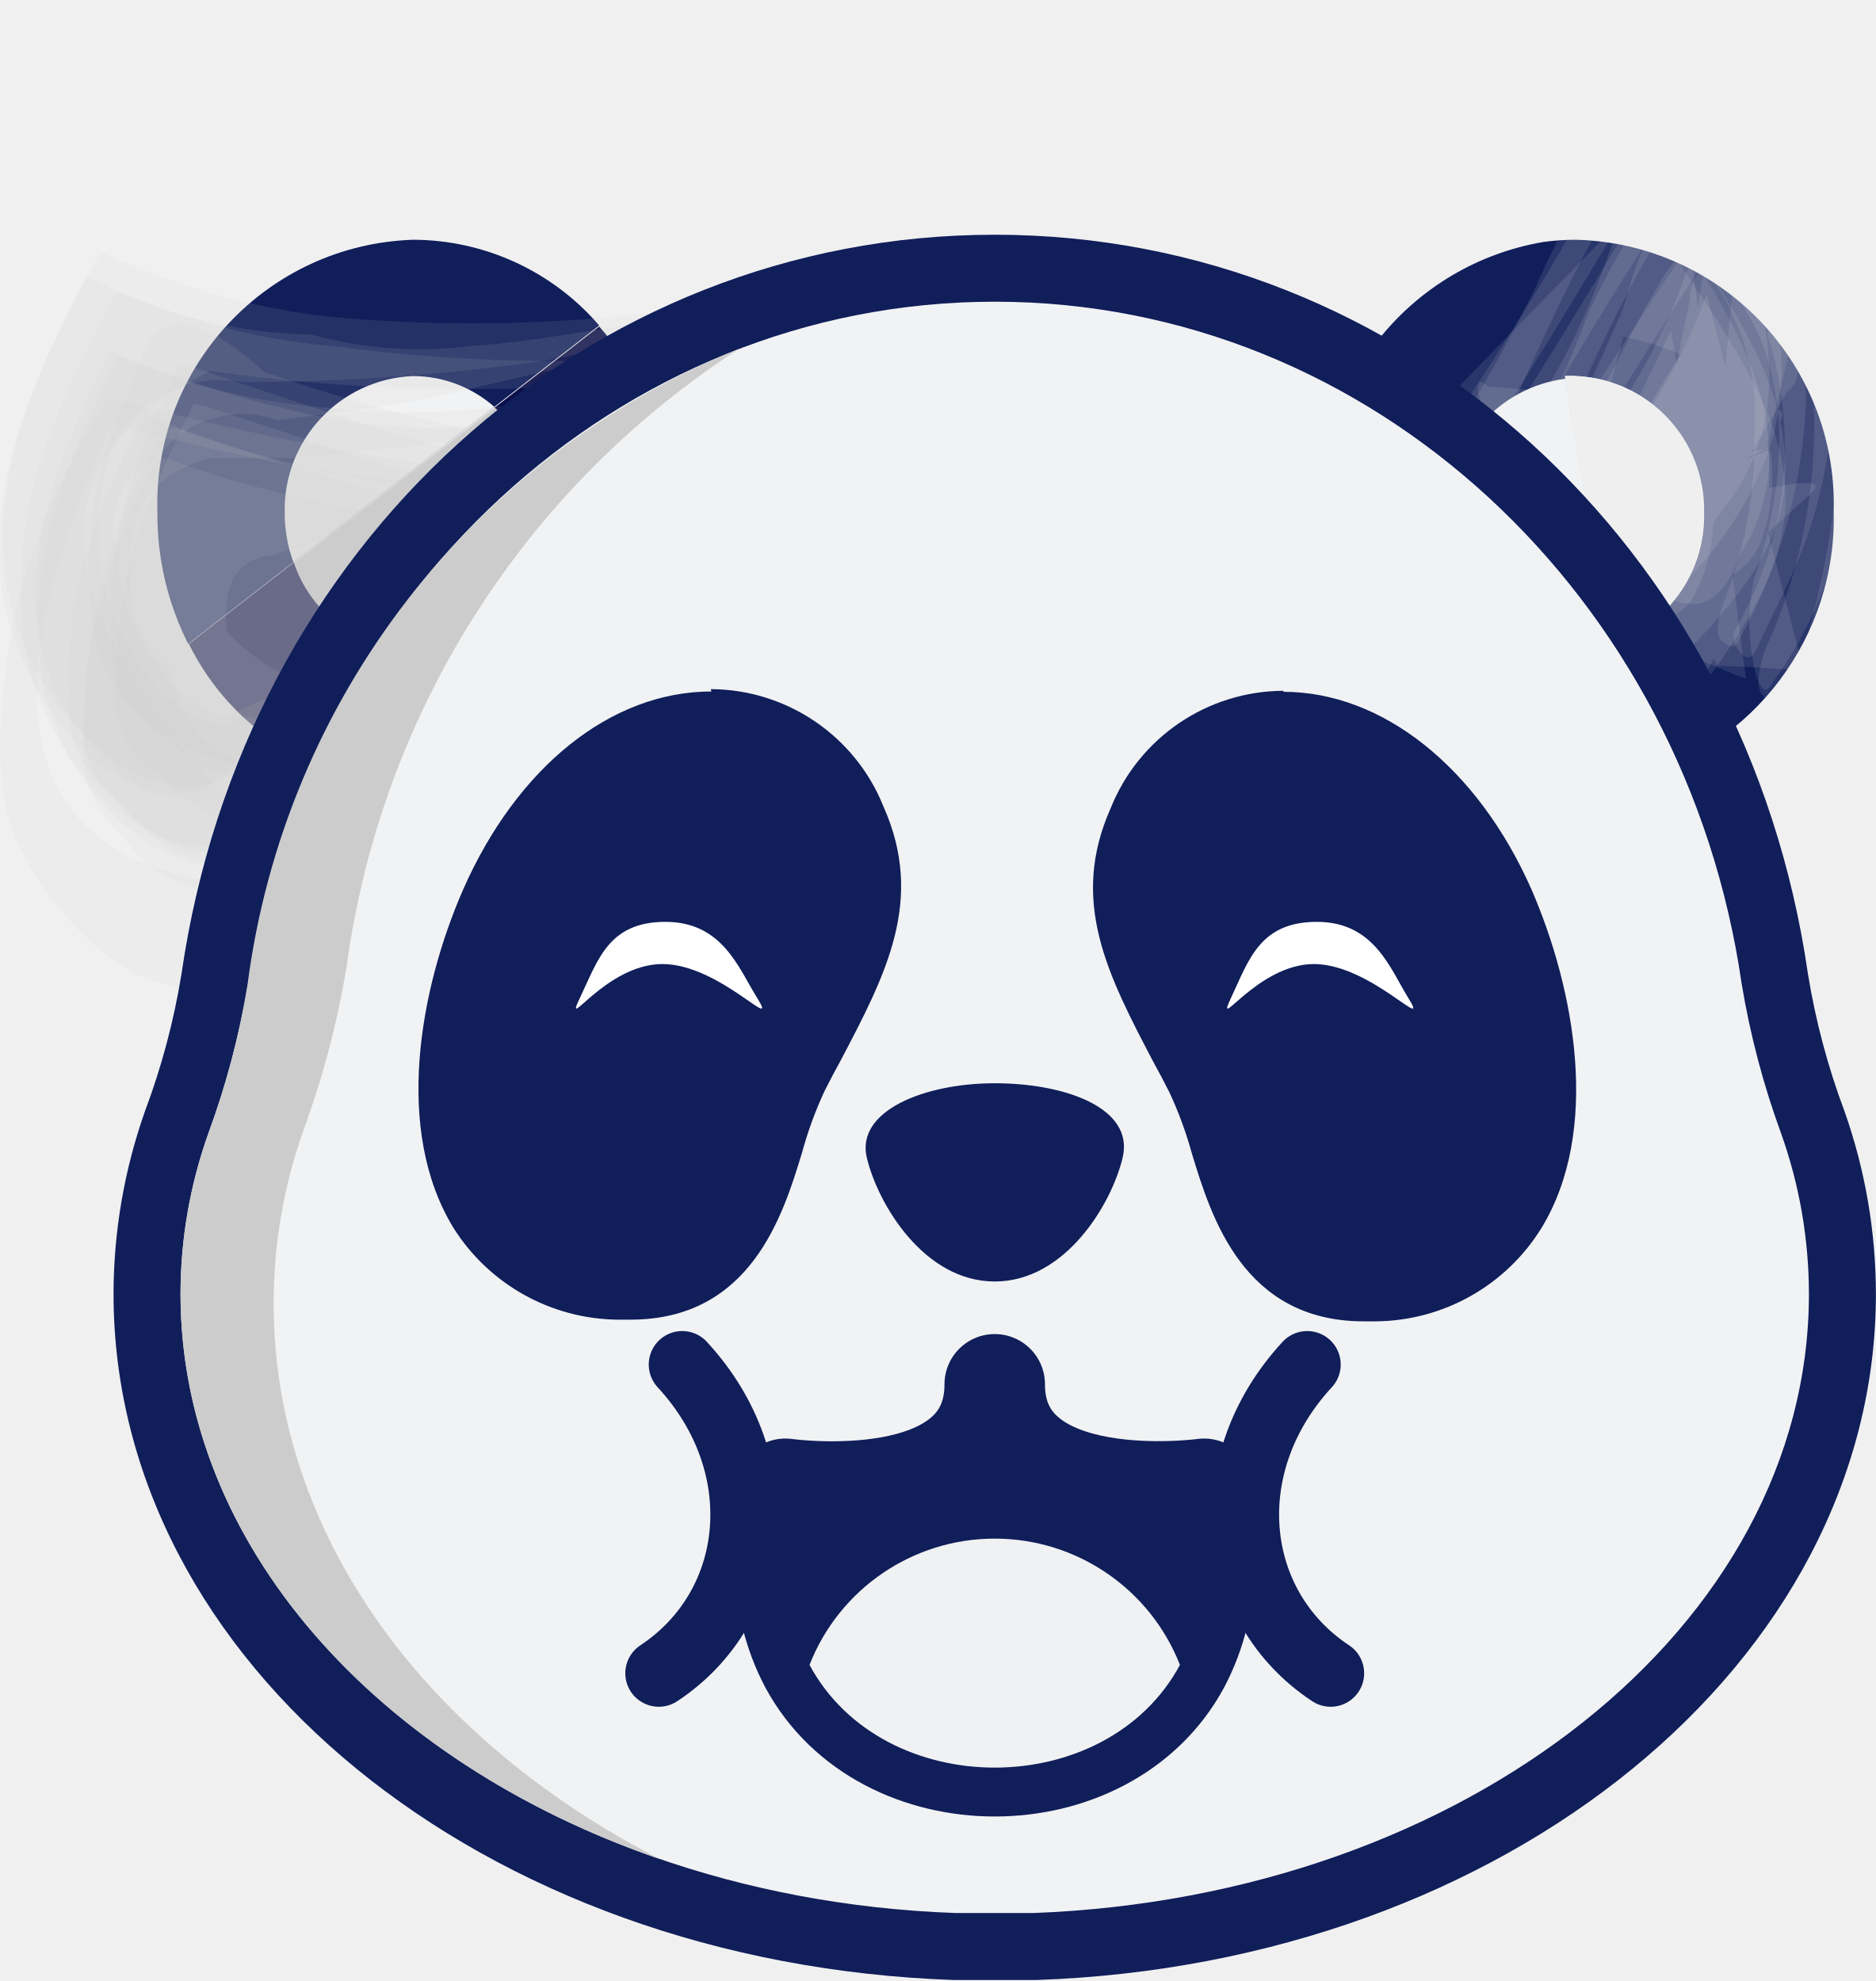
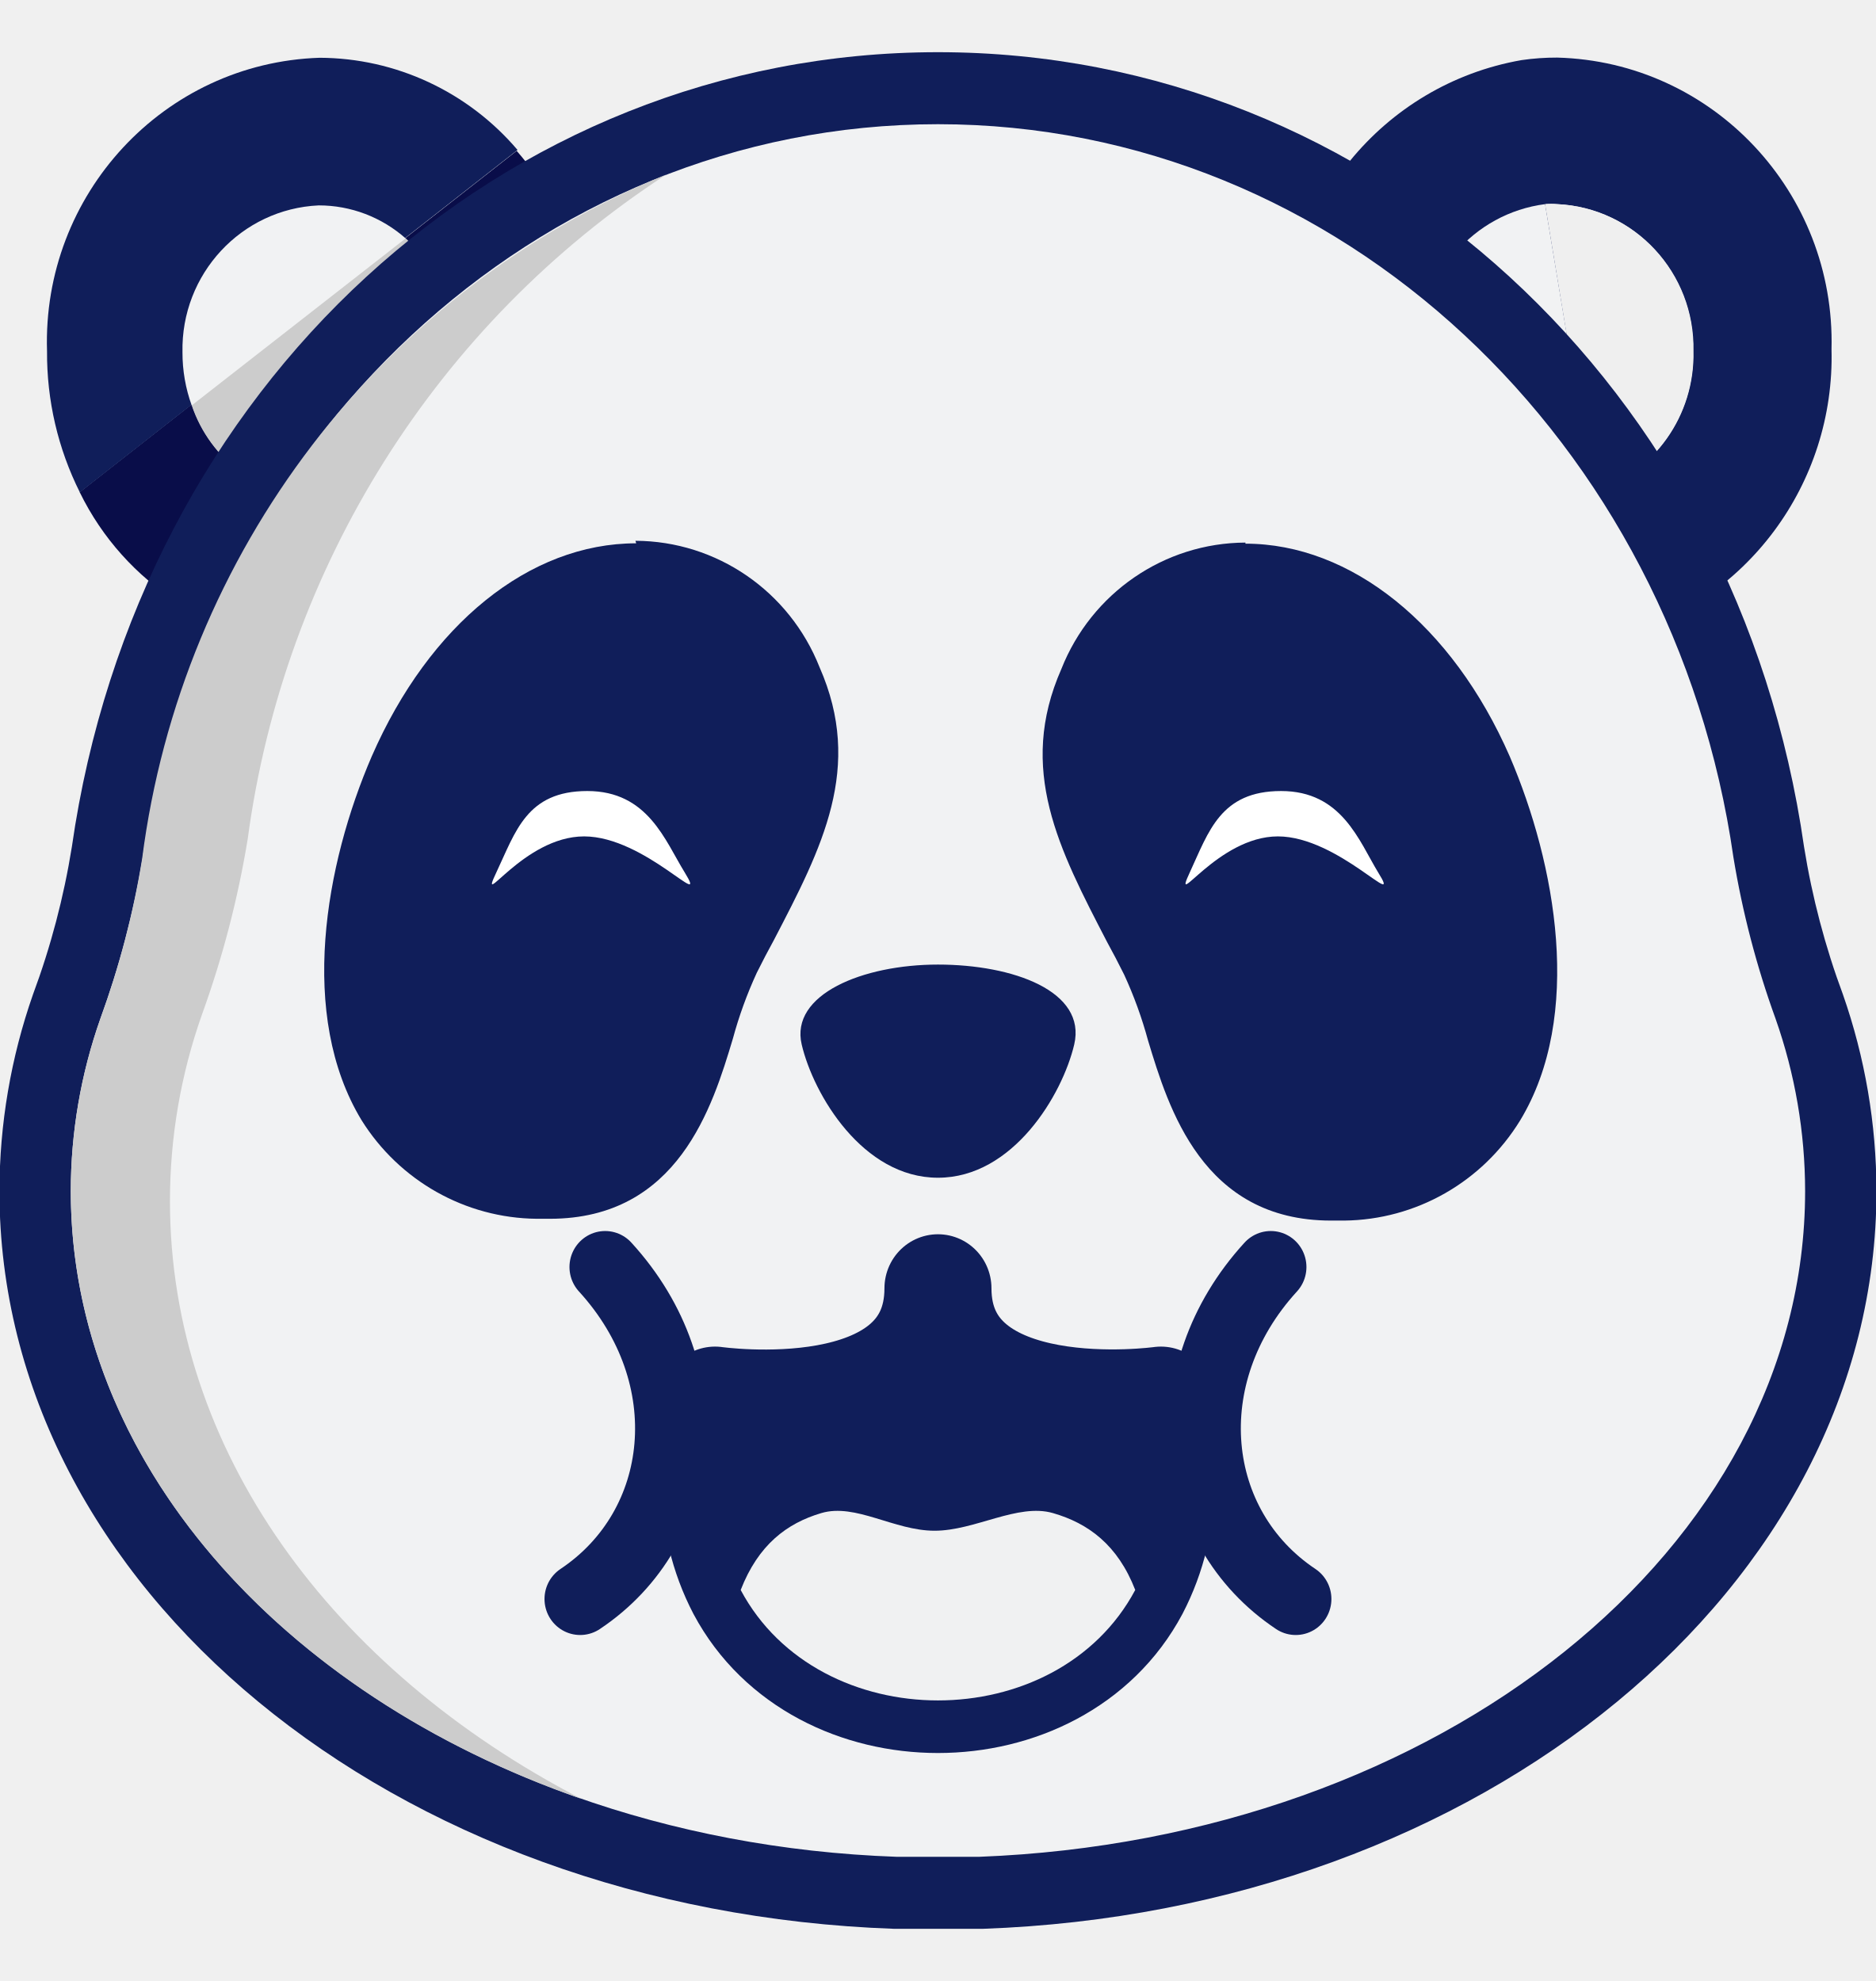
- <svg xmlns="http://www.w3.org/2000/svg" viewBox="0 0 56.01 59.16">
-   <defs>
-     <style>.cls-1,.cls-9{fill:#101e5a;}.cls-2{fill:#090d49;}.cls-3{fill:#f1f2f3;}.cls-4,.cls-5{fill:#efefef;}.cls-5,.cls-7{opacity:0.11;}.cls-6,.cls-7{fill:#ccc;}.cls-8{fill:none;stroke-miterlimit:10;stroke-width:2px;}.cls-8,.cls-9{stroke:#101e5a;stroke-linecap:round;}.cls-9{stroke-linejoin:round;stroke-width:3px;}.cls-10{fill:#f0f1f2;}.cls-11{fill:#fff;fill-rule:evenodd;}</style>
+ <svg xmlns="http://www.w3.org/2000/svg" viewBox="0 0 56.01 59.16" version="1.1" id="svg103">
+   <defs id="defs4">
+     <style id="style2">.cls-1,.cls-9{fill:#101e5a;}.cls-2{fill:#090d49;}.cls-3{fill:#f1f2f3;}.cls-4,.cls-5{fill:#efefef;}.cls-5,.cls-7{opacity:0.11;}.cls-6,.cls-7{fill:#ccc;}.cls-8{fill:none;stroke-miterlimit:10;stroke-width:2px;}.cls-8,.cls-9{stroke:#101e5a;stroke-linecap:round;}.cls-9{stroke-linejoin:round;stroke-width:3px;}.cls-10{fill:#f0f1f2;}.cls-11{fill:#fff;fill-rule:evenodd;}</style>
  </defs>
-   <g id="Capa_2" data-name="Capa 2">
-     <path class="cls-1" d="M57.36,13.75a6.86,6.86,0,0,0-1,.07,8,8,0,0,0-6.63,8.08,7.91,7.91,0,0,0,7.64,8.15,7.15,7.15,0,0,0,1.68-.2,8.05,8.05,0,0,0,6-8A7.9,7.9,0,0,0,57.36,13.75Zm1,12.07-1.34-8a1.84,1.84,0,0,1,.33,0,4,4,0,0,1,3.82,4.08A4,4,0,0,1,58.37,25.82Z" transform="translate(-10.3 -6.59)" />
-     <path class="cls-2" d="M30.28,21.9a7.91,7.91,0,0,1-7.64,8.15,7.58,7.58,0,0,1-6.7-4.23l3.14-2.44A3.83,3.83,0,0,0,22.64,26a4,4,0,0,0,3.82-4.07,4.2,4.2,0,0,0-1.4-3.16l3.13-2.43A8.37,8.37,0,0,1,30.28,21.9Z" transform="translate(-10.3 -6.59)" />
-     <path class="cls-1" d="M28.19,16.31l-3.13,2.43-6,4.64-3.14,2.44A8.56,8.56,0,0,1,15,21.9a7.9,7.9,0,0,1,7.64-8.15A7.35,7.35,0,0,1,28.19,16.31Z" transform="translate(-10.3 -6.59)" />
-     <path class="cls-3" d="M25.06,18.74l-6,4.64a4.27,4.27,0,0,1-.26-1.48,4,4,0,0,1,3.82-4.08A3.69,3.69,0,0,1,25.06,18.74Z" transform="translate(-10.3 -6.59)" />
-     <path class="cls-4" d="M61.18,21.9a4,4,0,0,1-2.81,3.92l-1.34-8a1.84,1.84,0,0,1,.33,0A4,4,0,0,1,61.18,21.9Z" transform="translate(-10.3 -6.59)" />
-     <path class="cls-5" d="M52.45,31.08l-.4.85,2.5-2.58c-1.07,1-1.68.91-1.83-.16-1-2.08-.2-4.05,2.48-5.92C57,19.52,58.52,15.39,60.9,12l-1.44,1.44c4.33,1.76,4.61,6.43,3.21,10.45a6.06,6.06,0,0,0,0,2.58c0,.08.23,1.07.5.58a12,12,0,0,0,2.24-5.44A9.46,9.46,0,0,0,65.12,17a21.37,21.37,0,0,0-3.4-6.9c-.27-.41-1.92,2.17-1.95,2.22a29.08,29.08,0,0,0-2,3.51,35.09,35.09,0,0,1-1.42,3.27A62.68,62.68,0,0,1,52.9,25,29.46,29.46,0,0,1,48,30.44c-.11.15-.09.26.08.34a7,7,0,0,0,2.15,1.59c1,.39.66.34,1.92.15.52-.08,1.38-1.14,1.64-1.41a5.33,5.33,0,0,0,1.36-1.68l.33-.95c.21-.61-.82.16-.86.2A8.25,8.25,0,0,0,52.45,31.08Z" transform="translate(-10.3 -6.59)" />
-     <path class="cls-5" d="M52.73,33.06c-1.57,1-3.15.82-4.72-.67l.12.48c3-4.28,6.31-8.34,9.3-12.64,2-2.86,3.66-6.17,6-8.72l-.65-.11a13.94,13.94,0,0,1,2.37,9.54,28.86,28.86,0,0,1-3.7,11.37.47.47,0,0,0,.84.41,20.55,20.55,0,0,0,3.29-7.27,32.37,32.37,0,0,0,.61-4.26,18.69,18.69,0,0,0-1.34-7.93,10.24,10.24,0,0,0-1.42-2c-.07-.1-.54-.24-.65-.11-2.21,2.75-4,5.81-6,8.7A135.49,135.49,0,0,1,46.4,33.32a.3.3,0,0,0,0,.37c1.18,1.2,2.21,2.47,4,2.5,1,0,1.12-.42,1.75-1.18.3-.36,1.16-1.22,1.13-1.73C53.22,33,53,32.77,52.73,33.06Z" transform="translate(-10.3 -6.59)" />
-     <path class="cls-5" d="M53.59,28.81l3.86-6.1L63,20l-6.93,1.51,6,.37L54,20.53l1.87.68-4.54-2c-.39-.16-.27,0-.22.28l.57.61c.73.65,1.48,1.27,2.24,1.88,1.17.95,2.35,1.89,3.55,2.79.11.07,1.44,1.21,1.74,1l4.44-7.46a.87.87,0,0,0,.33-.74A2.42,2.42,0,0,0,63.51,16a8.75,8.75,0,0,0-1.72-3.53,2.06,2.06,0,0,0-.48,1.36c-.3,1.76-.55,3.52-.77,5.29,0,.2-1.26,6.4-.5,6.74s1.59.7,2.39,1L60.8,14.29A18.35,18.35,0,0,1,57,20.89c-2.36,2.53-4.91,4.89-7.37,7.31l-.27.28a4.79,4.79,0,0,0,3,1.54,2,2,0,0,0,1.27-.51q2.11-1.35,4.19-2.79t4.11-2.91a2,2,0,0,0,.93-1,5.63,5.63,0,0,0,.3-2.76,2.06,2.06,0,0,0-1.2.7c-1.3,1.11-2.58,2.24-3.83,3.41s-2.5,2.32-3.71,3.52A2,2,0,0,0,53.59,28.81Z" transform="translate(-10.3 -6.59)" />
-     <path class="cls-5" d="M52.35,30.64l-.33.92,7.1-6.75-7.48,6.35,7-5.33-6.76,4,6.79-3.7-1.75.51,1.16-.12a11.09,11.09,0,0,1,.51-2.84c.72-3.34,1.13-6.93,1.66-10.24.06-.34-.17-.2-.33-.12-.68.33-1,2.13-1.27,2.79-.44,1.14-.88,2.28-1.27,3.45-.08.26-.54,1.29-.26,1.6q3.82,5.73,5.13,2A5.43,5.43,0,0,0,63.12,20c-.13-2.62-1.66-4.7-3-6.88-.13-.2-1.92,4-1.88,3.86-.18.48-1.71,3.44-1.17,4.13a9.42,9.42,0,0,0,1.35,1.47l.78-7.29A32.18,32.18,0,0,1,56.64,21a14.13,14.13,0,0,1-3.09,3.72A47.91,47.91,0,0,1,48.26,30l-.2.27a3.71,3.71,0,0,0,3.86,1.58A1.59,1.59,0,0,0,53,31.3q1.69-1.44,3.32-3t3.22-3.08a1.59,1.59,0,0,0,.66-1l.09-1.4a1.63,1.63,0,0,0-1.06.64c-.78.73-1.54,1.47-2.28,2.23-.94.93-1.87,1.88-2.79,2.84A13.86,13.86,0,0,0,52.35,30.64Z" transform="translate(-10.3 -6.59)" />
-     <path class="cls-5" d="M51.63,30.85l-.44.69,1.73-1.65-.85.11c-1.06.06-1.51-.42-1.32-1.44a1.81,1.81,0,0,1,.8-2.39c1.1-1.46,2.13-3,3.08-4.52,2.3-3.53,4.29-7.35,6.83-10.71L61,11.1a8,8,0,0,1,3.32,6A16.1,16.1,0,0,1,63,26c-.1.28-.31,1.05-.11,1.31s.45.34.59.06c1.63-3.19,2.8-6,2.59-9.71-.19-3.52-1.63-6.28-3.42-9.25-.14-.23-.36-.21-.54,0a43.49,43.49,0,0,0-3,4.64c-3.44,5.69-6.89,11.53-11.72,16.18-.18.17-.29.31-.08.52.92.92,2.63,2.95,4.26,2.22a5.9,5.9,0,0,0,2-2.11c.29-.41-.19-.44-.41-.43C52.63,29.47,51.85,30.51,51.63,30.85Z" transform="translate(-10.3 -6.59)" />
-     <path class="cls-5" d="M53.23,28.24l-2.56.61L60,24.93l-5.88,1.39,5.4-.91c-.47-4.26,2.1-21.85,1.31-14q0-.64-.33-.09l-6.62,6.79c-.44.45,2.34,3.4,2.41,3.48.71.86,1.44,1.7,2.2,2.52a1,1,0,0,0,.79.48,9.73,9.73,0,0,0,2.37-2.67,6.31,6.31,0,0,0,1.42-3.19c.32-2.91-.89-5.23-2.32-7.66a1.73,1.73,0,0,0-.62,1.12q-.72,2.23-1.32,4.5c-.43,1.5-.81,3-1.17,4.54a1.72,1.72,0,0,0,0,1.28L59,24.69l.58-10.78a22.76,22.76,0,0,1-4.43,7.69c-1.95,2.1-4,4.1-6,6.12L48.9,28a4.72,4.72,0,0,0,3,1.56,1.4,1.4,0,0,0,1.1-.3c1.23-.66,2.43-1.34,3.62-2S59,25.74,60.18,25a1.4,1.4,0,0,0,.79-.81,4.45,4.45,0,0,0,.43-2.59,1.41,1.41,0,0,0-1,.46c-1.12.83-2.21,1.69-3.28,2.58S53.66,26.86,53.23,28.24Z" transform="translate(-10.3 -6.59)" />
-     <path class="cls-5" d="M52.59,32.11l-.35.88,7.62-8.36-10.59,6.2,8.72-4a15.26,15.26,0,0,1,.72-3.69q.87-4.28,1.77-8.55l-3.31,6.62,4.93,4.07-2.63-6-.68-.63c-.27-.23-.2-.18-.35.09l.06.74c.16.86.35,1.71.56,2.56.31,1.3.63,2.61,1,3.9,0-.12.59,1.81.73,1.61,1.33-1.83,3-4,2.81-6.47s-1.85-4.57-3.2-6.71c-.18-.29-2,3.4-1.95,3.28-.15.32-1.79,3.06-1.28,3.6a7.16,7.16,0,0,0,1.31,1.15l.84-5.59a28.82,28.82,0,0,1-4.06,7.45,79.55,79.55,0,0,1-6.68,7.06l-.18.28a3.75,3.75,0,0,0,3.76,1.75,1.78,1.78,0,0,0,1.07-.72q1.65-1.68,3.23-3.44t3.12-3.54a1.7,1.7,0,0,0,.62-1.12l.1-1.42a1.81,1.81,0,0,0-1,.79c-.76.84-1.5,1.7-2.23,2.57-.91,1.08-1.82,2.17-2.7,3.27A15,15,0,0,0,52.59,32.11Z" transform="translate(-10.3 -6.59)" />
-     <path class="cls-5" d="M50.72,29.19l-.31.8,2.39-1.82-1.14.55.87-.25c-1.07.16-1.46-.42-1.15-1.73l2-3.7c1.93-3.59,3.29-7.58,5.46-11l-.5.37a7.17,7.17,0,0,1,4.34,7.23,12.69,12.69,0,0,1-.94,5c-.07.23-.27.87-.06,1.07s.42.27.54,0a15.79,15.79,0,0,0,2-7.23c0-4.14-1.6-7.34-3.62-10.84a.54.54,0,0,0-.5.37,51.51,51.51,0,0,0-4,7.26,54.74,54.74,0,0,1-3.44,5.93,39.14,39.14,0,0,1-5.91,6.7.2.2,0,0,0,0,.35c1.2,1.18,2.1,2.19,3.85,2,.64-.07,2.58-1.19,2.69-1.87l.11-.76C53.52,26.94,50.93,28.66,50.72,29.19Z" transform="translate(-10.3 -6.59)" />
-     <path class="cls-5" d="M53.57,29.9l-.42,1.27a2.21,2.21,0,0,0,1.25-.81l10-9.06c.51-.46-.75-.23-.64-.25L57.09,22.2l5.79.8L52,19.89c-.4-.17-.28,0-.24.26l.56.67c.72.72,1.47,1.42,2.23,2.1.36.34,4.71,4.74,5.26,4.26l1.2-.32a1.54,1.54,0,0,0,.57-1.07c.4-1.41.77-2.84,1.11-4.28s.67-2.87,1-4.31a1.58,1.58,0,0,0,0-1.21l-1.26-2.12a1.91,1.91,0,0,0-.39,1.3c-.17,1.65-.3,3.3-.4,5,0,0-.62,6.27,0,6.31.84,0,1.68.1,2.51.13L61.26,15.39a19.47,19.47,0,0,1-4,6.43c-2.45,2.63-5.1,5.1-7.68,7.6l-.24.31a4.78,4.78,0,0,0,2.84,1.66,2.2,2.2,0,0,0,1.3-.68c1.44-1.1,2.85-2.22,4.24-3.38s2.78-2.3,4.14-3.5a2.22,2.22,0,0,0,.92-1.14,5.68,5.68,0,0,0,.3-2.77,2.36,2.36,0,0,0-1.23.88c-.93.93-1.85,1.88-2.74,2.85q-1.7,1.79-3.35,3.62A21.21,21.21,0,0,0,53.57,29.9Z" transform="translate(-10.3 -6.59)" />
-     <path class="cls-5" d="M52.2,28.88l-.69,1.39,5.13-4L51,30.09,56.09,27l-3.66,1.43,3.41-1.14-1.6,0,.84.14c.67-2,1.56-4,2.28-6a82.33,82.33,0,0,0,2.34-8.75l-1.22,4,1.18-3.4-1.55,3.25a10.29,10.29,0,0,1,2.75.79l-.25-.36-1,1.63c-.65.22.17,3.18.22,3.42s.36,2.5.87,1.86a10.53,10.53,0,0,0,2.49-4.06c1.08-3.75-.92-6.93-2.73-10l-.23.12c-1.73,2.72-1.72,4.84-3.72,8.21L53,23.43a49.85,49.85,0,0,1-5.29,5.29l-.16.21a4.8,4.8,0,0,0,2.88,1.82c.79.3,2-.79,2.67-1.16s1.51-.89,2.25-1.35a5.85,5.85,0,0,0,1.47-1.09l.7-2.11c.26-.79-1.12.29-1.25.39A42.15,42.15,0,0,0,52.2,28.88Z" transform="translate(-10.3 -6.59)" />
-     <path class="cls-5" d="M51,29.06l-.39.7,1.48-1.19q-4.23.09,0-4.91c1.28-1.91,2.53-3.83,3.75-5.78,1.55-2.45,3-5.06,4.64-7.42l-.46.33a6.15,6.15,0,0,1,3.06,5.81,10.9,10.9,0,0,1-1,8.84c-.14.38.39,1.09.62.62,1.17-2.46,1.78-3.44,2.22-6.18a17.62,17.62,0,0,0-.29-7,25,25,0,0,0-2.78-6.11c-.18-.34-.38-.1-.57.15-2.09,2.75-3.6,6-5.43,8.89q-2.07,3.35-4.4,6.51a25.39,25.39,0,0,1-4.85,5.34.24.24,0,0,0,0,.35c1.38,1.37,2.13,2.28,4.07,2.25A3,3,0,0,0,52.44,29l.28-.55c.18-.36-.07-.45-.36-.48S51.13,28.78,51,29.06Z" transform="translate(-10.3 -6.59)" />
-     <path class="cls-5" d="M52.59,31.06l-.31.89,8.24-8.38L52,31.39l9.16-7,2.33-5.28c.08-.22,0-.31-.23-.26l-8.53-.72c-.33-.23-.25-.14-.31.16l.29.79c.42.89.87,1.76,1.34,2.63.17.3,3.21,5.76,3.43,5.54,1.53-1.56,3.86-3.63,4.09-6,.25-2.61-1-4.57-2.34-6.73a1.3,1.3,0,0,0-.47,1c-.28,1.29-.53,2.59-.74,3.89,0,.13-1.11,4.78-.46,5s1.36.45,2.06.63l-1.43-8.58-1.88,3.93a37.8,37.8,0,0,1-2.88,3.3c-2.21,2.35-4.54,4.56-6.88,6.78l-.22.3a3.75,3.75,0,0,0,3.8,1.62,2.19,2.19,0,0,0,1.22-.79q2-1.82,3.84-3.71T60.94,24a2.09,2.09,0,0,0,.79-1.21l.05-1.47a2.21,2.21,0,0,0-1.19.86c-.9.91-1.78,1.84-2.65,2.78-1.09,1.17-2.17,2.34-3.23,3.54A18.68,18.68,0,0,0,52.59,31.06Z" transform="translate(-10.3 -6.59)" />
-     <path class="cls-3" d="M58.37,25.82a3.38,3.38,0,0,1-1,.15,4,4,0,0,1-3.82-4.07,4,4,0,0,1,3.49-4Z" transform="translate(-10.3 -6.59)" />
-     <path class="cls-6" d="M26.46,21.9A4,4,0,0,1,22.64,26a3.83,3.83,0,0,1-3.56-2.59l6-4.64A4.2,4.2,0,0,1,26.46,21.9Z" transform="translate(-10.3 -6.59)" />
-     <path class="cls-7" d="M17.73,31.08l-.43.75L20.06,29l-2,.44a2.87,2.87,0,0,1-2.58-2.76,3.4,3.4,0,0,1-1.23-3.41c-.16-1.47.59-2.48,2.28-3l2.55,0L21.85,20c3.66-.31,7.9-1.38,11.58-1l-2.17-.59a6.87,6.87,0,0,1-.55,6.07,4.31,4.31,0,0,0,0,2.17c.05.13.2.88.51.48.67-.81,1.32-1.64,1.95-2.48a19,19,0,0,0,2.5-5.82c.19-.57-3.75-.67-3.93-.67-.94,0-1.88,0-2.82,0a14.64,14.64,0,0,1-3.72.57,20.68,20.68,0,0,1-4.91.05,18.6,18.6,0,0,1-6.23-1.47.23.23,0,0,0-.33.11c-1.31,2.7-2.45,5.4-2.25,8.47a7.19,7.19,0,0,0,4,6.3c2.32,1,4-1.56,5.07-3.37.33-.59,0-.65-.44-.41A8.27,8.27,0,0,0,17.73,31.08Z" transform="translate(-10.3 -6.59)" />
-     <path class="cls-7" d="M18,33.06q-10.61-.6-4.16-14.22l-.39.37a91.1,91.1,0,0,0,14,2.56c2.88.33,5.91.34,8.73,1.06l-.27-.55a16.83,16.83,0,0,1-5.41,8.13c-.34.35,0,1.66.56,1.06a27.28,27.28,0,0,0,3.6-4.16C36.2,25,35.59,26,37,22.67a.36.36,0,0,0-.26-.54A77.79,77.79,0,0,0,27.64,21,84.39,84.39,0,0,1,13.7,18.51c-.18-.05-.33.26-.39.38a19,19,0,0,0-2.55,6c-.35,1.55-.7,4.62-.19,6.21.57,1.78,2.48,4.23,4.39,4.81,1.44.44,1.51.08,2.43-.91.3-.33,1.16-1.24,1.12-1.73C18.49,33,18.34,32.83,18,33.06Z" transform="translate(-10.3 -6.59)" />
-     <path class="cls-7" d="M18.87,28.81l-.18.84,9.37-8L15.37,28.26l11.39-3.49,5.09-4.14c.37-.3.32-.41-.14-.32L18.19,22.77c-.38.07-.28,0-.14.33l.71.41c.86.4,1.74.78,2.63,1.14,1.36.56,2.72,1.11,4.11,1.61.14,0,1.65.73,1.89.41a10.42,10.42,0,0,0,2.72-2.78,9.93,9.93,0,0,0,2-3.57l-12,5.56c.16.79.34,1.58.53,2.36l9.84-7.9a13.4,13.4,0,0,1-5.91-.11c-2.89-.74-5.73-1.75-8.56-2.69l-.35-.1c-1.25,2.72-2.28,5.25-2,8.3a2.82,2.82,0,0,0,1.47,2.79,4.52,4.52,0,0,0,2.72,1.38,1.81,1.81,0,0,0,1.25-.49c1.4-.87,2.77-1.77,4.13-2.7s2.71-1.86,4-2.83a1.91,1.91,0,0,0,.92-1A6.79,6.79,0,0,0,28.41,20a2.06,2.06,0,0,0-1.21.7c-1.29,1.11-2.57,2.24-3.82,3.41s-2.5,2.32-3.72,3.52A2,2,0,0,0,18.87,28.81Z" transform="translate(-10.3 -6.59)" />
-     <path class="cls-7" d="M17.63,30.64l-.27.83,7.76-7.16L13.45,28l8.77-1.58-5.48-.33,4.15.45-1.41-.69.7.56-.33-1.07a.79.79,0,0,0,.78-.18l.73-.46a55.65,55.65,0,0,1,5.82-3.32l-3.53,1.46a59.41,59.41,0,0,0,7.13-2.58l-2,.45,2.07-.32c.32-.05,1-.12.8-.44s-2.65-.1-2.32-.11c-1.4.06-2.81.16-4.2.28-.07,0-2.14,0-2.4.52q5.5,8.1,7.55,3.08A10.82,10.82,0,0,0,31.73,20c.13-.37-4.67-.06-4.54-.07-.55,0-4.07-.12-4.5.68a15.17,15.17,0,0,0-.91,1.91l7.69-2.15a22.87,22.87,0,0,1-14.63-1.34l-.27,0c-1.38,2.74-2.36,5.22-2.18,8.34a3.25,3.25,0,0,0,1.29,3,3.55,3.55,0,0,0,3.59,1.45,1.56,1.56,0,0,0,1.06-.57Q20,29.81,21.61,28.3t3.18-3.05a1.52,1.52,0,0,0,.66-1l.1-1.41a1.63,1.63,0,0,0-1.05.64c-.78.73-1.54,1.47-2.28,2.23-.95.93-1.87,1.88-2.79,2.84A13.32,13.32,0,0,0,17.63,30.64Z" transform="translate(-10.3 -6.59)" />
-     <path class="cls-7" d="M17.16,30.52q-8.43-9-.58-12.85a51.23,51.23,0,0,0,6.06.51c3.68.14,7.61-.32,11.24.31l-.34-.28L31.5,26c-.11.21-.39.86-.23,1.08s.41.36.58.12A16.84,16.84,0,0,0,34.61,23a17.64,17.64,0,0,0,2-5,.35.35,0,0,0-.34-.28c-3-.53-6.1-.28-9.12-.35a49.29,49.29,0,0,1-6.76-.43A20,20,0,0,1,14,15.35a.3.3,0,0,0-.32.13c-1.52,2.89-2.84,5.63-2.75,9a8.05,8.05,0,0,0,3.15,6.5c.55.41,1.8,1.23,2.63,1s1.36-1.2,1.83-1.7C19.6,29,17.37,29.54,17.16,30.52Z" transform="translate(-10.3 -6.59)" />
-     <path class="cls-7" d="M18.51,28.24l-.21.9,7.29-5.7L17,28.39,25.36,25l-5.67,1.4,4.94-1L23,25.37l1.17.23-9.39-6,7,6c2.11-3.41,5.46-5.62,10-6.6q.47-.36-.12-.33-4.2,7.63-1.6,3.75A11.08,11.08,0,0,0,32,18.79a1.48,1.48,0,0,0-1.18.11c-1.36.43-2.72.89-4.06,1.38s-2.69,1-4,1.54a1.51,1.51,0,0,0-1,.67c-.12.75-.21,1.5-.26,2.26l8.34-5.6a15.47,15.47,0,0,1-5.75.23,55.06,55.06,0,0,1-5.9-1.68c-2.14-1.95-3.43-1.89-3.85.18a12.71,12.71,0,0,0-1.3,7.31c.35,2.35,2.2,3.67,4.36,4.25a1.38,1.38,0,0,0,1.08-.29c1.2-.63,2.38-1.3,3.55-2S24.37,25.77,25.5,25a1.35,1.35,0,0,0,.78-.81,5.11,5.11,0,0,0,.4-2.65,1.41,1.41,0,0,0-1,.46c-1.12.83-2.21,1.69-3.28,2.58C21.48,25.34,18.82,26.92,18.51,28.24Z" transform="translate(-10.3 -6.59)" />
-     <path class="cls-7" d="M17.86,32.11l-.28.78,6.82-7.66-7.14,7.11,6.64-6.08-4.33,3.09,4.34-2.84a6.41,6.41,0,0,1-4.55-.32l.66.47L19.7,25.5a1,1,0,0,0,.92-.24,47.91,47.91,0,0,0,4.31-2.39l-2.42,1c-3.47,1.19,7.4-2.44,8.74-2.56.33,0,1,0,.87-.36s-2.71-.37-2.36-.35c-1.44-.09-2.88-.14-4.32-.17-.07,0-2.18-.2-2.51.27q5.71,9.76,7.89,4.16a11,11,0,0,0,1.42-3.81c.13-.44-4.74-.56-4.64-.55-.56,0-4.13-.57-4.67.2a16.46,16.46,0,0,0-1.1,1.74l7.34-1.13a17.08,17.08,0,0,1-9.55.21,28.74,28.74,0,0,1-4.35-1.24l-.25,0a16.09,16.09,0,0,0-2.2,8.25A3.34,3.34,0,0,0,14,31.6a3.69,3.69,0,0,0,3.51,1.64,1.73,1.73,0,0,0,1.06-.71q1.64-1.66,3.2-3.4t3.08-3.49a1.74,1.74,0,0,0,.62-1.12l.12-1.42a1.81,1.81,0,0,0-1,.79c-.76.84-1.51,1.7-2.23,2.57-.92,1.08-1.82,2.17-2.71,3.27A16.32,16.32,0,0,0,17.86,32.11Z" transform="translate(-10.3 -6.59)" />
-     <path class="cls-7" d="M16,29.19l-.29.74,2.35-1.85L17,28.57l.86-.27A4.28,4.28,0,0,1,15,26.43a5.42,5.42,0,0,1-1.18-3.26A2.3,2.3,0,0,1,15,20.26a3.12,3.12,0,0,1,3.6-1.12l2.91-.38c3.52-.54,7.08-1.86,10.66-1.87l-.94-.28a9.08,9.08,0,0,1-.49,8.33c-.1.26-.13.56.24.61s.65-.6.76-.83a38.38,38.38,0,0,0,2.87-8.42.39.39,0,0,0-.38-.27,18.37,18.37,0,0,0-4,.1c-2,.24-3.87.66-5.84.79a12.18,12.18,0,0,1-4.8-.34,14.68,14.68,0,0,1-6.49-1.64q-.26-.16-.33.12c-1.66,3.19-3.45,7.29-1.9,11,.88,2.06,2.57,4.4,5,4.2.66-.05,2.51-1.22,2.65-1.9l.13-.66c.13-.63-.9,0-1,0A4.17,4.17,0,0,0,16,29.19Z" transform="translate(-10.3 -6.59)" />
-     <path class="cls-7" d="M18.72,30.29l-.19.77,8.61-8.8-9.68,7.56,9.76-6L17,26.72l-2.88,1.34,6.59-.6,11.4-5.68q-7.32.87-14.64,1.79l.2.28a13.21,13.21,0,0,0,2.38,1.26c1.17.54,2.35,1.07,3.54,1.57s2.59,1.44,3.89,1.42a2.69,2.69,0,0,0,2.19-1.77,12,12,0,0,0,2.83-4.54L20.35,27.45l.9,2.17,9.69-7.95a16.3,16.3,0,0,1-6.14-.35c-2.83-.73-5.6-1.69-8.38-2.61l-.34-.05c-1.32,2.68-2.36,5.17-2.32,8.21a2.72,2.72,0,0,0,1.31,2.86,4.72,4.72,0,0,0,2.61,1.52A2.13,2.13,0,0,0,19,30.59c1.41-1.07,2.81-2.16,4.17-3.29s2.74-2.24,4.08-3.41a2.1,2.1,0,0,0,.9-1.12,6.25,6.25,0,0,0,.24-2.85,2.37,2.37,0,0,0-1.22.88c-1.32,1.33-2.61,2.67-3.87,4.05S20.74,27.59,19.51,29A2.37,2.37,0,0,0,18.72,30.29Z" transform="translate(-10.3 -6.59)" />
-     <path class="cls-7" d="M17.1,29.36l-.27.85,4.07-3.33L16.36,30l5-3-3.55,1.44,3.32-1.16a5.48,5.48,0,0,1-4.05-1.83c-.17-1.42.3-2.19,1.4-2.29,3.79-1.11,7.25-3,11-4.35l-3.59,1.08,5.48-1.47-3.7.72,3.66-.55-4.4.32,1.22,2.25a8.18,8.18,0,0,0,.43,3.21c.07.23.22,1.1.6.65a18.27,18.27,0,0,0,3.77-7c.11-.35-2.21-.12-2.42-.1a11.73,11.73,0,0,0-3.64.61l-2.11,1,4.54-1.29a16.92,16.92,0,0,1-9.24.83,31.24,31.24,0,0,1-6.26-1.92l-.24-.08c-1.48,3-3.07,6.65-1.7,10a7.41,7.41,0,0,0,2.7,3.11,4.61,4.61,0,0,0,2.25.26c1,.09,2.5-1.43,3.18-1.95s2.6-1.58,2.73-2.56l.16-1.18a.84.84,0,0,0-.8.28c-.57.41-1.13.84-1.66,1.29-.69.55-1.36,1.12-2,1.7A5.89,5.89,0,0,0,17.1,29.36Z" transform="translate(-10.3 -6.59)" />
-     <path class="cls-7" d="M16.25,29.06l-.36.6,1.7-1.27a4,4,0,0,1-2.75-1.45,7.15,7.15,0,0,1-1.13-7.09A3.58,3.58,0,0,1,17.56,18a64.78,64.78,0,0,0,9-.64A33.18,33.18,0,0,1,33,16.73l-.37-.24A9.93,9.93,0,0,1,31.52,25c-.33.73.63.55.9,0a47.57,47.57,0,0,0,3.28-9,.35.35,0,0,0-.36-.24,23.76,23.76,0,0,0-5.59.17,45.58,45.58,0,0,1-9.7.11,21.64,21.64,0,0,1-6.51-1.83.21.21,0,0,0-.34.11c-1.86,3.36-3.75,7.29-2.31,11.23.79,2.17,2.77,4.46,5.16,4.58.52,0,1.44-.86,1.7-1.27l.25-.39c.22-.35-.1-.46-.36-.48S16.42,28.77,16.25,29.06Z" transform="translate(-10.3 -6.59)" />
-     <path class="cls-7" d="M17.87,31.06l-.35,1.15,9.12-9.28L14,28.23,24.16,25.8,31.4,22q.51-.32-.09-.33a11.86,11.86,0,0,0-2.63.5c-2.41.57-5.31,1-7.53,2.15q6.42,5.68,8.81,1a9.11,9.11,0,0,0,1.68-3.52,1.52,1.52,0,0,0-1.2,0c-1.43.3-2.85.65-4.26,1-.09,0-5.33,1.08-5.26,1.76s.16,1.39.26,2.09L29.69,22c-5,.44-9.46-1.07-14.14-2.62l-.31,0a17.26,17.26,0,0,0-2.43,8.35,3,3,0,0,0,1.22,3,4.72,4.72,0,0,0,2.6,1.66,2,2,0,0,0,1.24-.64c1.36-1,2.69-2.12,4-3.22s2.63-2.21,3.91-3.35a2.11,2.11,0,0,0,.86-1.1,5.48,5.48,0,0,0,.42-2.74,2.21,2.21,0,0,0-1.19.86C25,23.08,24.08,24,23.22,25c-1.09,1.17-2.17,2.34-3.24,3.54A18.61,18.61,0,0,0,17.87,31.06Z" transform="translate(-10.3 -6.59)" />
-   </g>
-   <g id="Capa_1" data-name="Capa 1">
-     <path class="cls-3" d="M40,64.75c-.41,0-.8,0-1.21,0-13.51-.47-24.1-9-24.1-19.49a15.2,15.2,0,0,1,.89-5.12,24.24,24.24,0,0,0,1.13-4.3C18.49,23.52,28.29,14.6,40,14.6s21.51,8.92,23.29,21.21a23.4,23.4,0,0,0,1.13,4.3,15.2,15.2,0,0,1,.89,5.12c0,10.45-10.59,19-24.11,19.49C40.8,64.74,40.41,64.75,40,64.75Z" transform="translate(-10.3 -6.59)" />
-     <path class="cls-1" d="M40,15.6c11.28,0,20.63,8.82,22.3,20.36a24.84,24.84,0,0,0,1.18,4.48,14.32,14.32,0,0,1,.83,4.79c0,9.94-10.26,18-23.15,18.49-.39,0-.77,0-1.16,0s-.77,0-1.16,0C26,63.27,15.69,55.17,15.69,45.23a14.32,14.32,0,0,1,.83-4.79A24.84,24.84,0,0,0,17.7,36C19.37,24.42,28.72,15.6,40,15.6m0-2c-12.21,0-22.43,9.28-24.28,22.07a21.41,21.41,0,0,1-1.09,4.1,16.45,16.45,0,0,0-.94,5.46c0,11,11,20,25.08,20.49.39,0,.81,0,1.23,0s.84,0,1.26,0c14-.49,25.05-9.49,25.05-20.49a16.45,16.45,0,0,0-.94-5.46,21.41,21.41,0,0,1-1.09-4.1C62.43,22.88,52.21,13.6,40,13.6Z" transform="translate(-10.3 -6.59)" />
-     <path class="cls-1" d="M43.82,41.16c-.33,1.39-1.71,3.7-3.82,3.7s-3.49-2.31-3.82-3.7,1.71-2.22,3.82-2.22S44.17,39.68,43.82,41.16Z" transform="translate(-10.3 -6.59)" />
-     <path class="cls-6" d="M30,62.11c-8.43-2.9-14.31-9.37-14.31-16.88a14.27,14.27,0,0,1,.83-4.79A24,24,0,0,0,17.69,36,23.78,23.78,0,0,1,32.38,17,26.13,26.13,0,0,0,20.65,35.45a27.06,27.06,0,0,1-1.28,4.87,15.39,15.39,0,0,0-.9,5.19C18.47,52.42,23,58.51,30,62.11Z" transform="translate(-10.3 -6.59)" />
-   </g>
-   <g id="Capa_5" data-name="Capa 5">
-     <path class="cls-8" d="M49.33,47.34c-2.77,3-2.31,7.23.7,9.22" transform="translate(-10.3 -6.59)" />
-     <path class="cls-8" d="M30.67,47.34c2.77,3,2.31,7.23-.7,9.22" transform="translate(-10.3 -6.59)" />
-     <path class="cls-9" d="M40,47.93c0,4-6.25,3.12-6.25,3.12v2.22a6.27,6.27,0,0,0,.72,3c2.2,4.09,8.86,4.09,11.06,0a6.27,6.27,0,0,0,.72-3V51.05S40,51.91,40,47.93Z" transform="translate(-10.3 -6.59)" />
-     <path class="cls-10" d="M45.53,56.31c-2.2,4.09-8.86,4.09-11.06,0a5.94,5.94,0,0,1,11.06,0Z" transform="translate(-10.3 -6.59)" />
-   </g>
-   <g id="Capa_3" data-name="Capa 3">
-     <path class="cls-1" d="M51,45c-2.87,0-3.59-2.37-4.18-4.27a12,12,0,0,0-.73-2l-.48-.92c-1.29-2.43-2.3-4.36-1.26-6.71a4.6,4.6,0,0,1,4.25-2.91c2.56,0,5,2,6.49,5.31,1.15,2.62,1.94,6.6.35,9.19A4.89,4.89,0,0,1,51.31,45Z" transform="translate(-10.3 -6.59)" />
-     <path class="cls-1" d="M48.6,29.23c1.93,0,4.16,1.5,5.58,4.72,1.74,4,2.06,9.79-2.93,10.08H51c-3,0-2.83-3.41-4-5.73-1.51-2.92-2.66-4.62-1.71-6.77a3.58,3.58,0,0,1,3.33-2.31m0-2h0a5.58,5.58,0,0,0-5.16,3.51c-1.24,2.79-.07,5,1.28,7.58.16.29.32.59.48.91a11.61,11.61,0,0,1,.67,1.83c.57,1.86,1.52,5,5.13,5h.37a5.87,5.87,0,0,0,4.93-2.78c1.78-2.91,1-7.13-.29-10.11-1.61-3.65-4.45-5.91-7.41-5.91Z" transform="translate(-10.3 -6.59)" />
-     <path class="cls-1" d="M29.12,45h-.31a4.92,4.92,0,0,1-4.14-2.3c-1.58-2.59-.79-6.57.36-9.19,1.44-3.28,3.93-5.31,6.49-5.31a4.6,4.6,0,0,1,4.25,2.91c1,2.36,0,4.28-1.26,6.71l-.48.92a12,12,0,0,0-.73,2C32.71,42.67,32,45,29.12,45Z" transform="translate(-10.3 -6.59)" />
-     <path class="cls-1" d="M31.52,29.23a3.58,3.58,0,0,1,3.33,2.31c.95,2.15-.2,3.85-1.71,6.77-1.19,2.32-1,5.73-4,5.73h-.25c-5-.29-4.67-6.12-2.93-10.08,1.42-3.22,3.65-4.72,5.58-4.72m0-2c-3,0-5.8,2.26-7.41,5.91-1.31,3-2.07,7.2-.29,10.11A5.87,5.87,0,0,0,28.75,46h.37c3.6,0,4.56-3.12,5.13-5a11.61,11.61,0,0,1,.67-1.83c.16-.32.32-.62.48-.91,1.35-2.57,2.52-4.79,1.28-7.58a5.58,5.58,0,0,0-5.16-3.51Z" transform="translate(-10.3 -6.59)" />
-   </g>
-   <g id="Capa_4" data-name="Capa 4">
-     <path class="cls-11" d="M52.34,36.38c.71,1.13-1.11-1-2.81-1s-3,2.13-2.47,1,.86-2.26,2.56-2.26S51.8,35.5,52.34,36.38Z" transform="translate(-10.3 -6.59)" />
-     <path class="cls-11" d="M32.9,36.38c.7,1.13-1.11-1-2.82-1s-3,2.13-2.46,1,.85-2.26,2.55-2.26S32.35,35.5,32.9,36.38Z" transform="translate(-10.3 -6.59)" />
+   <g id="g3437" transform="matrix(1.065048,0,0,1.075265,-1.821675,-2.226354)">
+     <path class="cls-1" d="m 45.365,3.67 a 6.86,6.86 0 0 0 -1,0.07 8,8 0 0 0 -6.63,8.08 7.91,7.91 0 0 0 7.64,8.15 7.15,7.15 0 0 0 1.68,-0.2 8.05,8.05 0 0 0 6,-8 7.9,7.9 0 0 0 -7.69,-8.1 z m 1,12.07 -1.34,-8 a 1.84,1.84 0 0 1 0.33,0 4,4 0 0 1 3.82,4.08 4,4 0 0 1 -2.8,3.92 z" id="path8" />
+     <path class="cls-2" d="m 18.285,11.82 a 7.91,7.91 0 0 1 -7.64,8.15 7.58,7.58 0 0 1 -6.7,-4.23 l 3.14,-2.44 a 3.83,3.83 0 0 0 3.56,2.62 4,4 0 0 0 3.82,-4.07 4.2,4.2 0 0 0 -1.4,-3.16 l 3.13,-2.43 a 8.37,8.37 0 0 1 2.09,5.56 z" id="path10" />
+     <path class="cls-1" d="m 16.219,6.235 -3.13,2.43 -6,4.64 -3.14,2.44 a 8.56,8.56 0 0 1 -0.92,-3.92 7.9,7.9 0 0 1 7.64,-8.15 7.35,7.35 0 0 1 5.55,2.56 z" id="path12" />
+     <path class="cls-3" d="M 13.086,8.695 7.086,13.335 a 4.27,4.27 0 0 1 -0.26,-1.48 4,4 0 0 1 3.82,-4.08 3.69,3.69 0 0 1 2.44,0.92 z" id="path14" />
+     <path class="cls-4" d="m 49.185,11.82 a 4,4 0 0 1 -2.81,3.92 l -1.34,-8 a 1.84,1.84 0 0 1 0.33,0 4,4 0 0 1 3.82,4.08 z" id="path16" />
+     <path class="cls-3" d="m 46.355,15.66 a 3.38,3.38 0 0 1 -1,0.15 4,4 0 0 1 -3.82,-4.07 4,4 0 0 1 3.49,-4 z" id="path42" />
+     <path class="cls-6" d="m 14.465,11.82 a 4,4 0 0 1 -3.82,4.1 3.83,3.83 0 0 1 -3.56,-2.59 L 13.085,8.69 a 4.2,4.2 0 0 1 1.38,3.13 z" id="path44" />
+     <g id="Capa_1" data-name="Capa 1" transform="translate(-1.695001,-3.49)">
+       <path class="cls-3" d="m 40,64.75 c -0.41,0 -0.8,0 -1.21,0 -13.51,-0.47 -24.1,-9 -24.1,-19.49 a 15.2,15.2 0 0 1 0.89,-5.12 24.24,24.24 0 0 0 1.13,-4.3 C 18.49,23.52 28.29,14.6 40,14.6 c 11.71,0 21.51,8.92 23.29,21.21 a 23.4,23.4 0 0 0 1.13,4.3 15.2,15.2 0 0 1 0.89,5.12 c 0,10.45 -10.59,19 -24.11,19.49 -0.4,0.02 -0.79,0.03 -1.2,0.03 z" transform="translate(-10.3,-6.59)" id="path71" />
+       <path class="cls-1" d="m 40,15.6 c 11.28,0 20.63,8.82 22.3,20.36 a 24.84,24.84 0 0 0 1.18,4.48 14.32,14.32 0 0 1 0.83,4.79 c 0,9.94 -10.26,18 -23.15,18.49 -0.39,0 -0.77,0 -1.16,0 -0.39,0 -0.77,0 -1.16,0 C 26,63.27 15.69,55.17 15.69,45.23 A 14.32,14.32 0 0 1 16.52,40.44 24.84,24.84 0 0 0 17.7,36 C 19.37,24.42 28.72,15.6 40,15.6 m 0,-2 c -12.21,0 -22.43,9.28 -24.28,22.07 a 21.41,21.41 0 0 1 -1.09,4.1 16.45,16.45 0 0 0 -0.94,5.46 c 0,11 11,20 25.08,20.49 0.39,0 0.81,0 1.23,0 0.42,0 0.84,0 1.26,0 14,-0.49 25.05,-9.49 25.05,-20.49 a 16.45,16.45 0 0 0 -0.94,-5.46 21.41,21.41 0 0 1 -1.09,-4.1 C 62.43,22.88 52.21,13.6 40,13.6 Z" transform="translate(-10.3,-6.59)" id="path73" />
+       <path class="cls-1" d="m 43.82,41.16 c -0.33,1.39 -1.71,3.7 -3.82,3.7 -2.11,0 -3.49,-2.31 -3.82,-3.7 -0.33,-1.39 1.71,-2.22 3.82,-2.22 2.11,0 4.17,0.74 3.82,2.22 z" transform="translate(-10.3,-6.59)" id="path75" />
+       <path class="cls-6" d="M 30,62.11 C 21.57,59.21 15.69,52.74 15.69,45.23 A 14.27,14.27 0 0 1 16.52,40.44 24,24 0 0 0 17.69,36 23.78,23.78 0 0 1 32.38,17 26.13,26.13 0 0 0 20.65,35.45 a 27.06,27.06 0 0 1 -1.28,4.87 15.39,15.39 0 0 0 -0.9,5.19 c 0,6.91 4.53,13 11.53,16.6 z" transform="translate(-10.3,-6.59)" id="path77" />
+     </g>
+     <g id="Capa_5" data-name="Capa 5" transform="translate(-1.695001,-3.49)">
+       <path class="cls-8" d="m 49.33,47.34 c -2.77,3 -2.31,7.23 0.7,9.22" transform="translate(-10.3,-6.59)" id="path80" />
+       <path class="cls-8" d="m 30.67,47.34 c 2.77,3 2.31,7.23 -0.7,9.22" transform="translate(-10.3,-6.59)" id="path82" />
+       <path class="cls-9" d="m 40,47.93 c 0,4 -6.25,3.12 -6.25,3.12 v 2.22 a 6.27,6.27 0 0 0 0.72,3 c 2.2,4.09 8.86,4.09 11.06,0 a 6.27,6.27 0 0 0 0.72,-3 v -2.22 c 0,0 -6.25,0.86 -6.25,-3.12 z" transform="translate(-10.3,-6.59)" id="path84" />
+       <path class="cls-10" d="m 45.53,56.31 c -0.55,1.022 -1.379,1.789 -2.347,2.301 C 42.215,59.122 41.108,59.377 40,59.377 c -1.107,0 -2.215,-0.256 -3.183,-0.767 C 35.849,58.099 35.02,57.333 34.47,56.31 c 0.493,-1.257 1.296,-1.854 2.259,-2.136 0.963,-0.282 2.04,0.49 3.176,0.49 1.136,0 2.332,-0.772 3.319,-0.49 0.987,0.282 1.814,0.879 2.307,2.136 z" transform="translate(-10.3,-6.59)" id="path86" />
+     </g>
+     <g id="Capa_3" data-name="Capa 3" transform="translate(-1.695001,-3.49)">
+       <path class="cls-1" d="m 51,45 c -2.87,0 -3.59,-2.37 -4.18,-4.27 a 12,12 0 0 0 -0.73,-2 l -0.48,-0.92 c -1.29,-2.43 -2.3,-4.36 -1.26,-6.71 a 4.6,4.6 0 0 1 4.25,-2.91 c 2.56,0 5,2 6.49,5.31 1.15,2.62 1.94,6.6 0.35,9.19 A 4.89,4.89 0 0 1 51.31,45 Z" transform="translate(-10.3,-6.59)" id="path89" />
+       <path class="cls-1" d="m 48.6,29.23 c 1.93,0 4.16,1.5 5.58,4.72 1.74,4 2.06,9.79 -2.93,10.08 H 51 c -3,0 -2.83,-3.41 -4,-5.73 -1.51,-2.92 -2.66,-4.62 -1.71,-6.77 a 3.58,3.58 0 0 1 3.33,-2.31 m 0,-2 v 0 a 5.58,5.58 0 0 0 -5.16,3.51 c -1.24,2.79 -0.07,5 1.28,7.58 0.16,0.29 0.32,0.59 0.48,0.91 a 11.61,11.61 0 0 1 0.67,1.83 c 0.57,1.86 1.52,5 5.13,5 h 0.37 a 5.87,5.87 0 0 0 4.93,-2.78 c 1.78,-2.91 1,-7.13 -0.29,-10.11 -1.61,-3.65 -4.45,-5.91 -7.41,-5.91 z" transform="translate(-10.3,-6.59)" id="path91" />
+       <path class="cls-1" d="m 29.12,45 h -0.31 a 4.92,4.92 0 0 1 -4.14,-2.3 c -1.58,-2.59 -0.79,-6.57 0.36,-9.19 1.44,-3.28 3.93,-5.31 6.49,-5.31 a 4.6,4.6 0 0 1 4.25,2.91 c 1,2.36 0,4.28 -1.26,6.71 l -0.48,0.92 a 12,12 0 0 0 -0.73,2 C 32.71,42.67 32,45 29.12,45 Z" transform="translate(-10.3,-6.59)" id="path93" />
+       <path class="cls-1" d="m 31.52,29.23 a 3.58,3.58 0 0 1 3.33,2.31 c 0.95,2.15 -0.2,3.85 -1.71,6.77 -1.19,2.32 -1,5.73 -4,5.73 h -0.25 c -5,-0.29 -4.67,-6.12 -2.93,-10.08 1.42,-3.22 3.65,-4.72 5.58,-4.72 m 0,-2 c -3,0 -5.8,2.26 -7.41,5.91 -1.31,3 -2.07,7.2 -0.29,10.11 A 5.87,5.87 0 0 0 28.75,46 h 0.37 c 3.6,0 4.56,-3.12 5.13,-5 a 11.61,11.61 0 0 1 0.67,-1.83 c 0.16,-0.32 0.32,-0.62 0.48,-0.91 1.35,-2.57 2.52,-4.79 1.28,-7.58 a 5.58,5.58 0 0 0 -5.16,-3.51 z" transform="translate(-10.3,-6.59)" id="path95" />
+     </g>
+     <g id="Capa_4" data-name="Capa 4" transform="translate(-1.695001,-3.49)">
+       <path class="cls-11" d="m 52.34,36.38 c 0.71,1.13 -1.11,-1 -2.81,-1 -1.7,0 -3,2.13 -2.47,1 0.53,-1.13 0.86,-2.26 2.56,-2.26 1.7,0 2.18,1.38 2.72,2.26 z" transform="translate(-10.3,-6.59)" id="path98" />
+       <path class="cls-11" d="m 32.9,36.38 c 0.7,1.13 -1.11,-1 -2.82,-1 -1.71,0 -3,2.13 -2.46,1 0.54,-1.13 0.85,-2.26 2.55,-2.26 1.7,0 2.18,1.38 2.73,2.26 z" transform="translate(-10.3,-6.59)" id="path100" />
+     </g>
  </g>
</svg>
